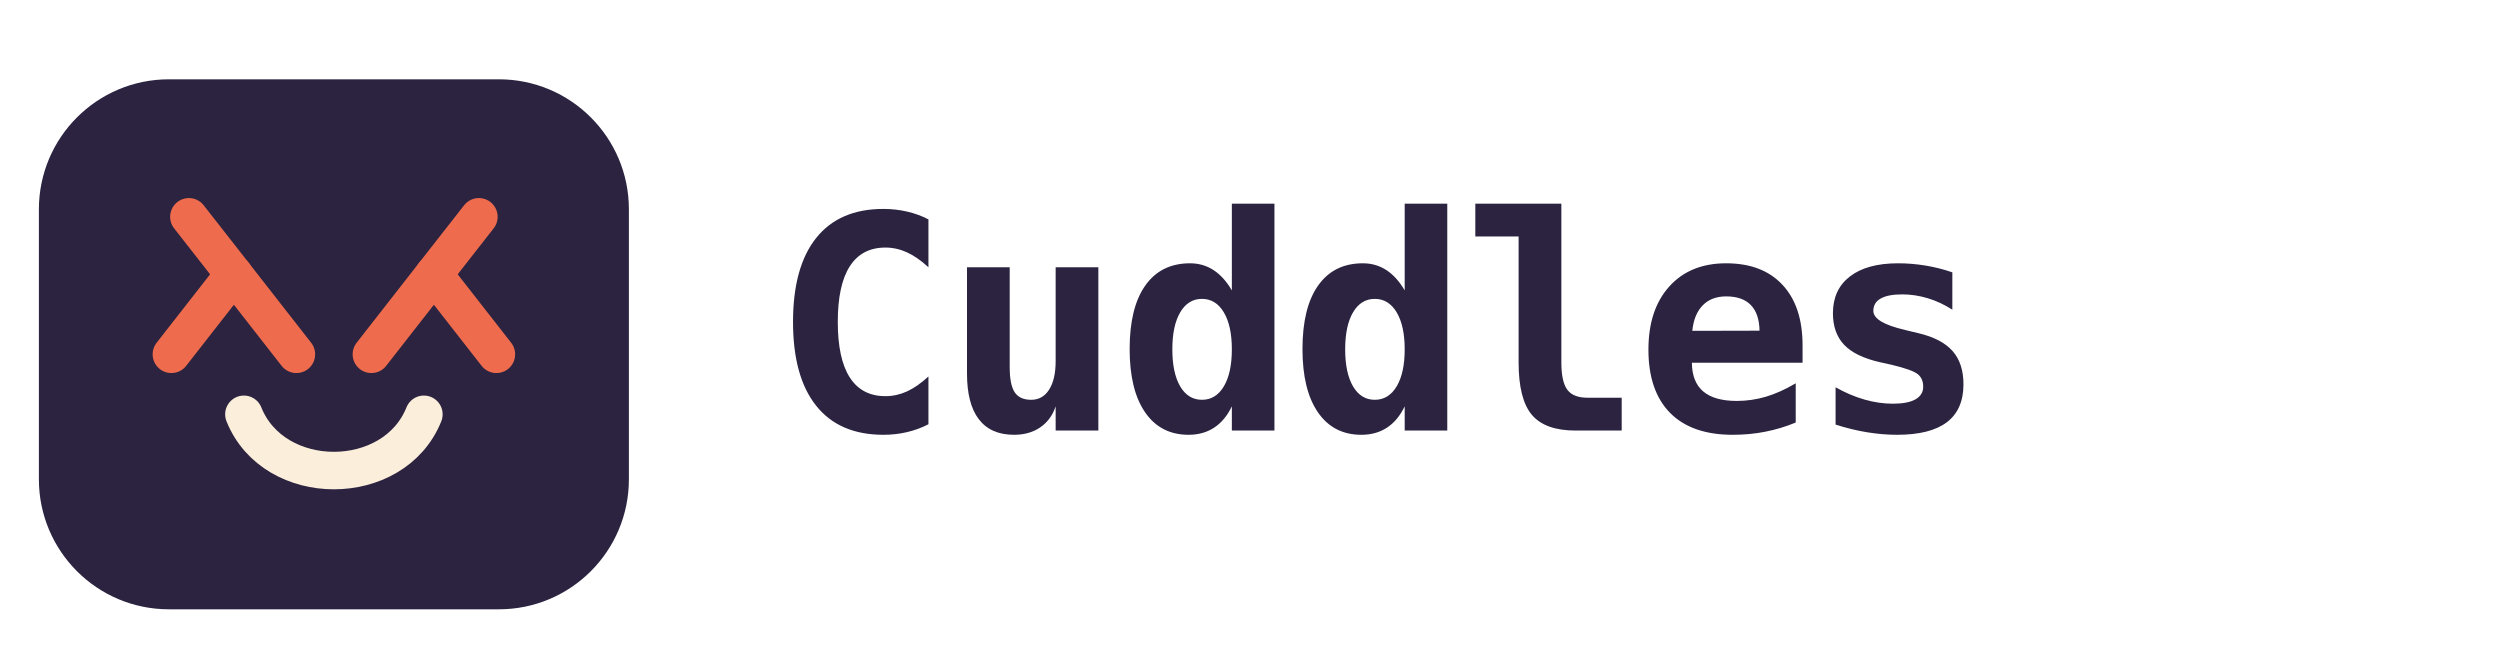
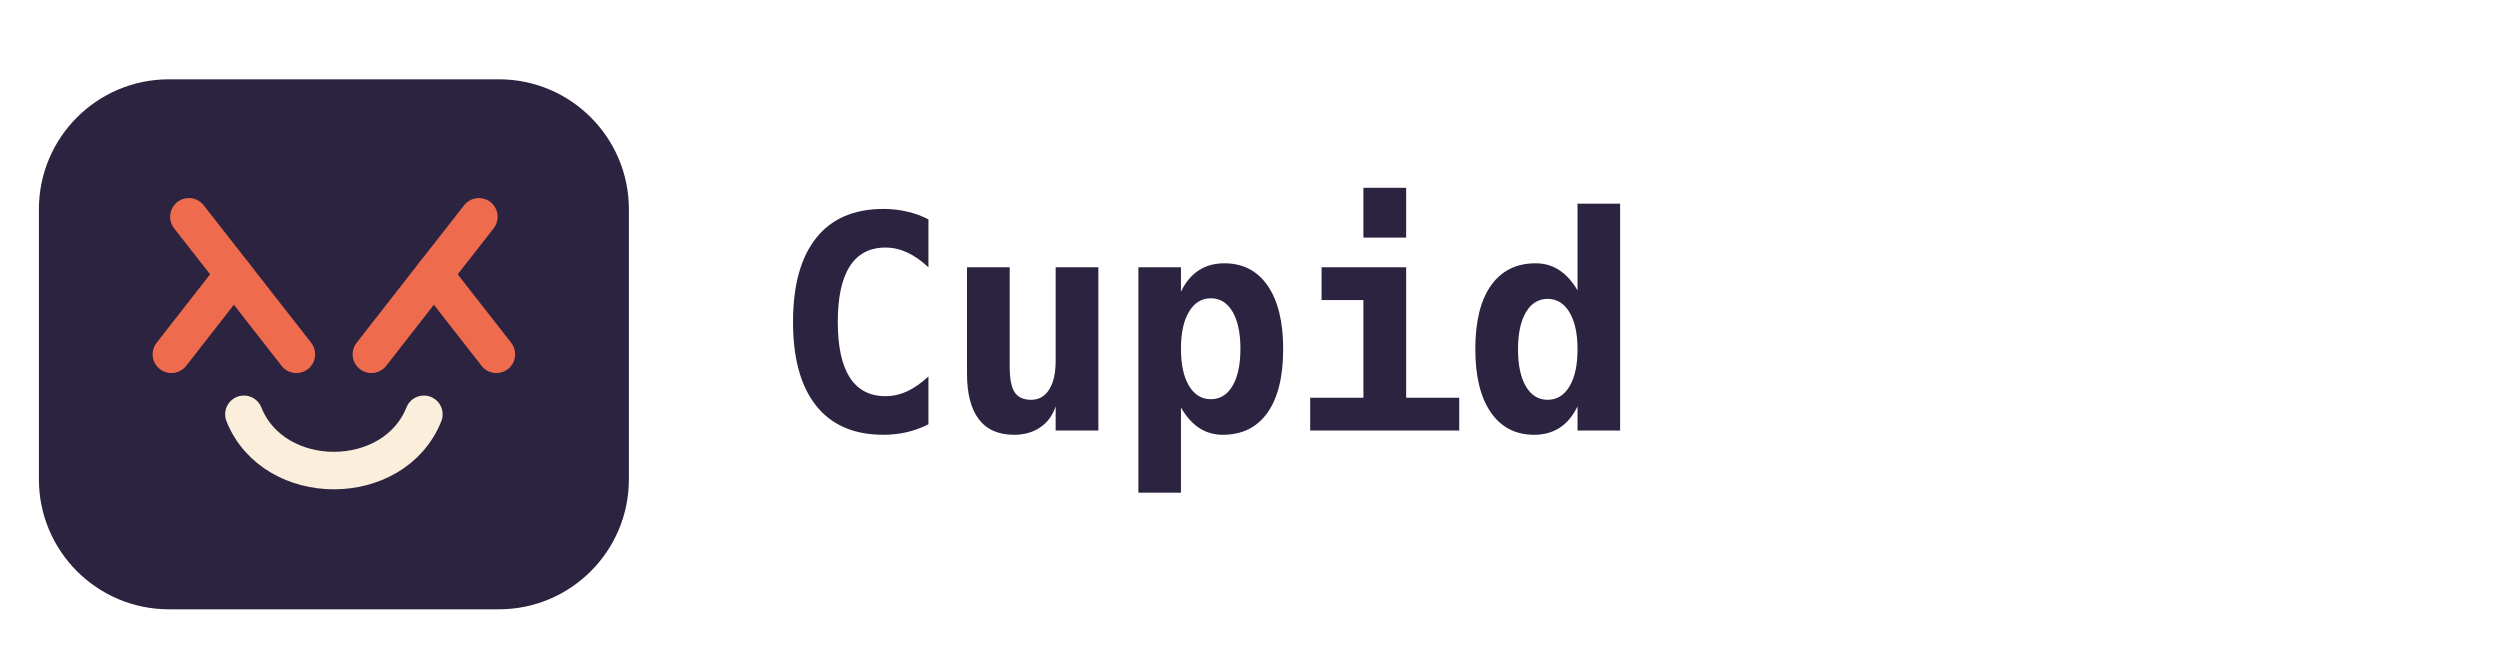
- <svg xmlns="http://www.w3.org/2000/svg" viewBox="0 0 720 190" width="720" height="190" role="img" aria-label="Cuddles">
+ <svg xmlns="http://www.w3.org/2000/svg" viewBox="0 0 720 190" width="720" height="190" role="img" aria-label="Cupid">
  <g transform="translate(4,7) scale(0.72)">
    <rect x="10" y="22" width="236" height="212" rx="52" fill="#2B2340" />
    <g fill="none" stroke="#EE6C4D" stroke-width="15" stroke-linecap="round" stroke-linejoin="round">
      <path d="M 70 77 L 88 100 L 113 132" />
      <path d="M 88 100 L 63 132" />
      <path d="M 186 77 L 168 100 L 143 132" />
      <path d="M 168 100 L 193 132" />
    </g>
    <path d="M 92 156 C 104 186 152 186 164 156" fill="none" stroke="#FBEEDB" stroke-width="15" stroke-linecap="round" />
  </g>
-   <text x="222" y="124" font-size="86" font-weight="700" letter-spacing="-2" fill="#2B2340" font-family="ui-monospace, 'SFMono-Regular', 'JetBrains Mono', 'DejaVu Sans Mono', Menlo, Consolas, monospace">Cuddles</text>
+   <text x="222" y="124" font-size="86" font-weight="700" letter-spacing="-2" fill="#2B2340" font-family="ui-monospace, 'SFMono-Regular', 'JetBrains Mono', 'DejaVu Sans Mono', Menlo, Consolas, monospace">Cupid</text>
</svg>
